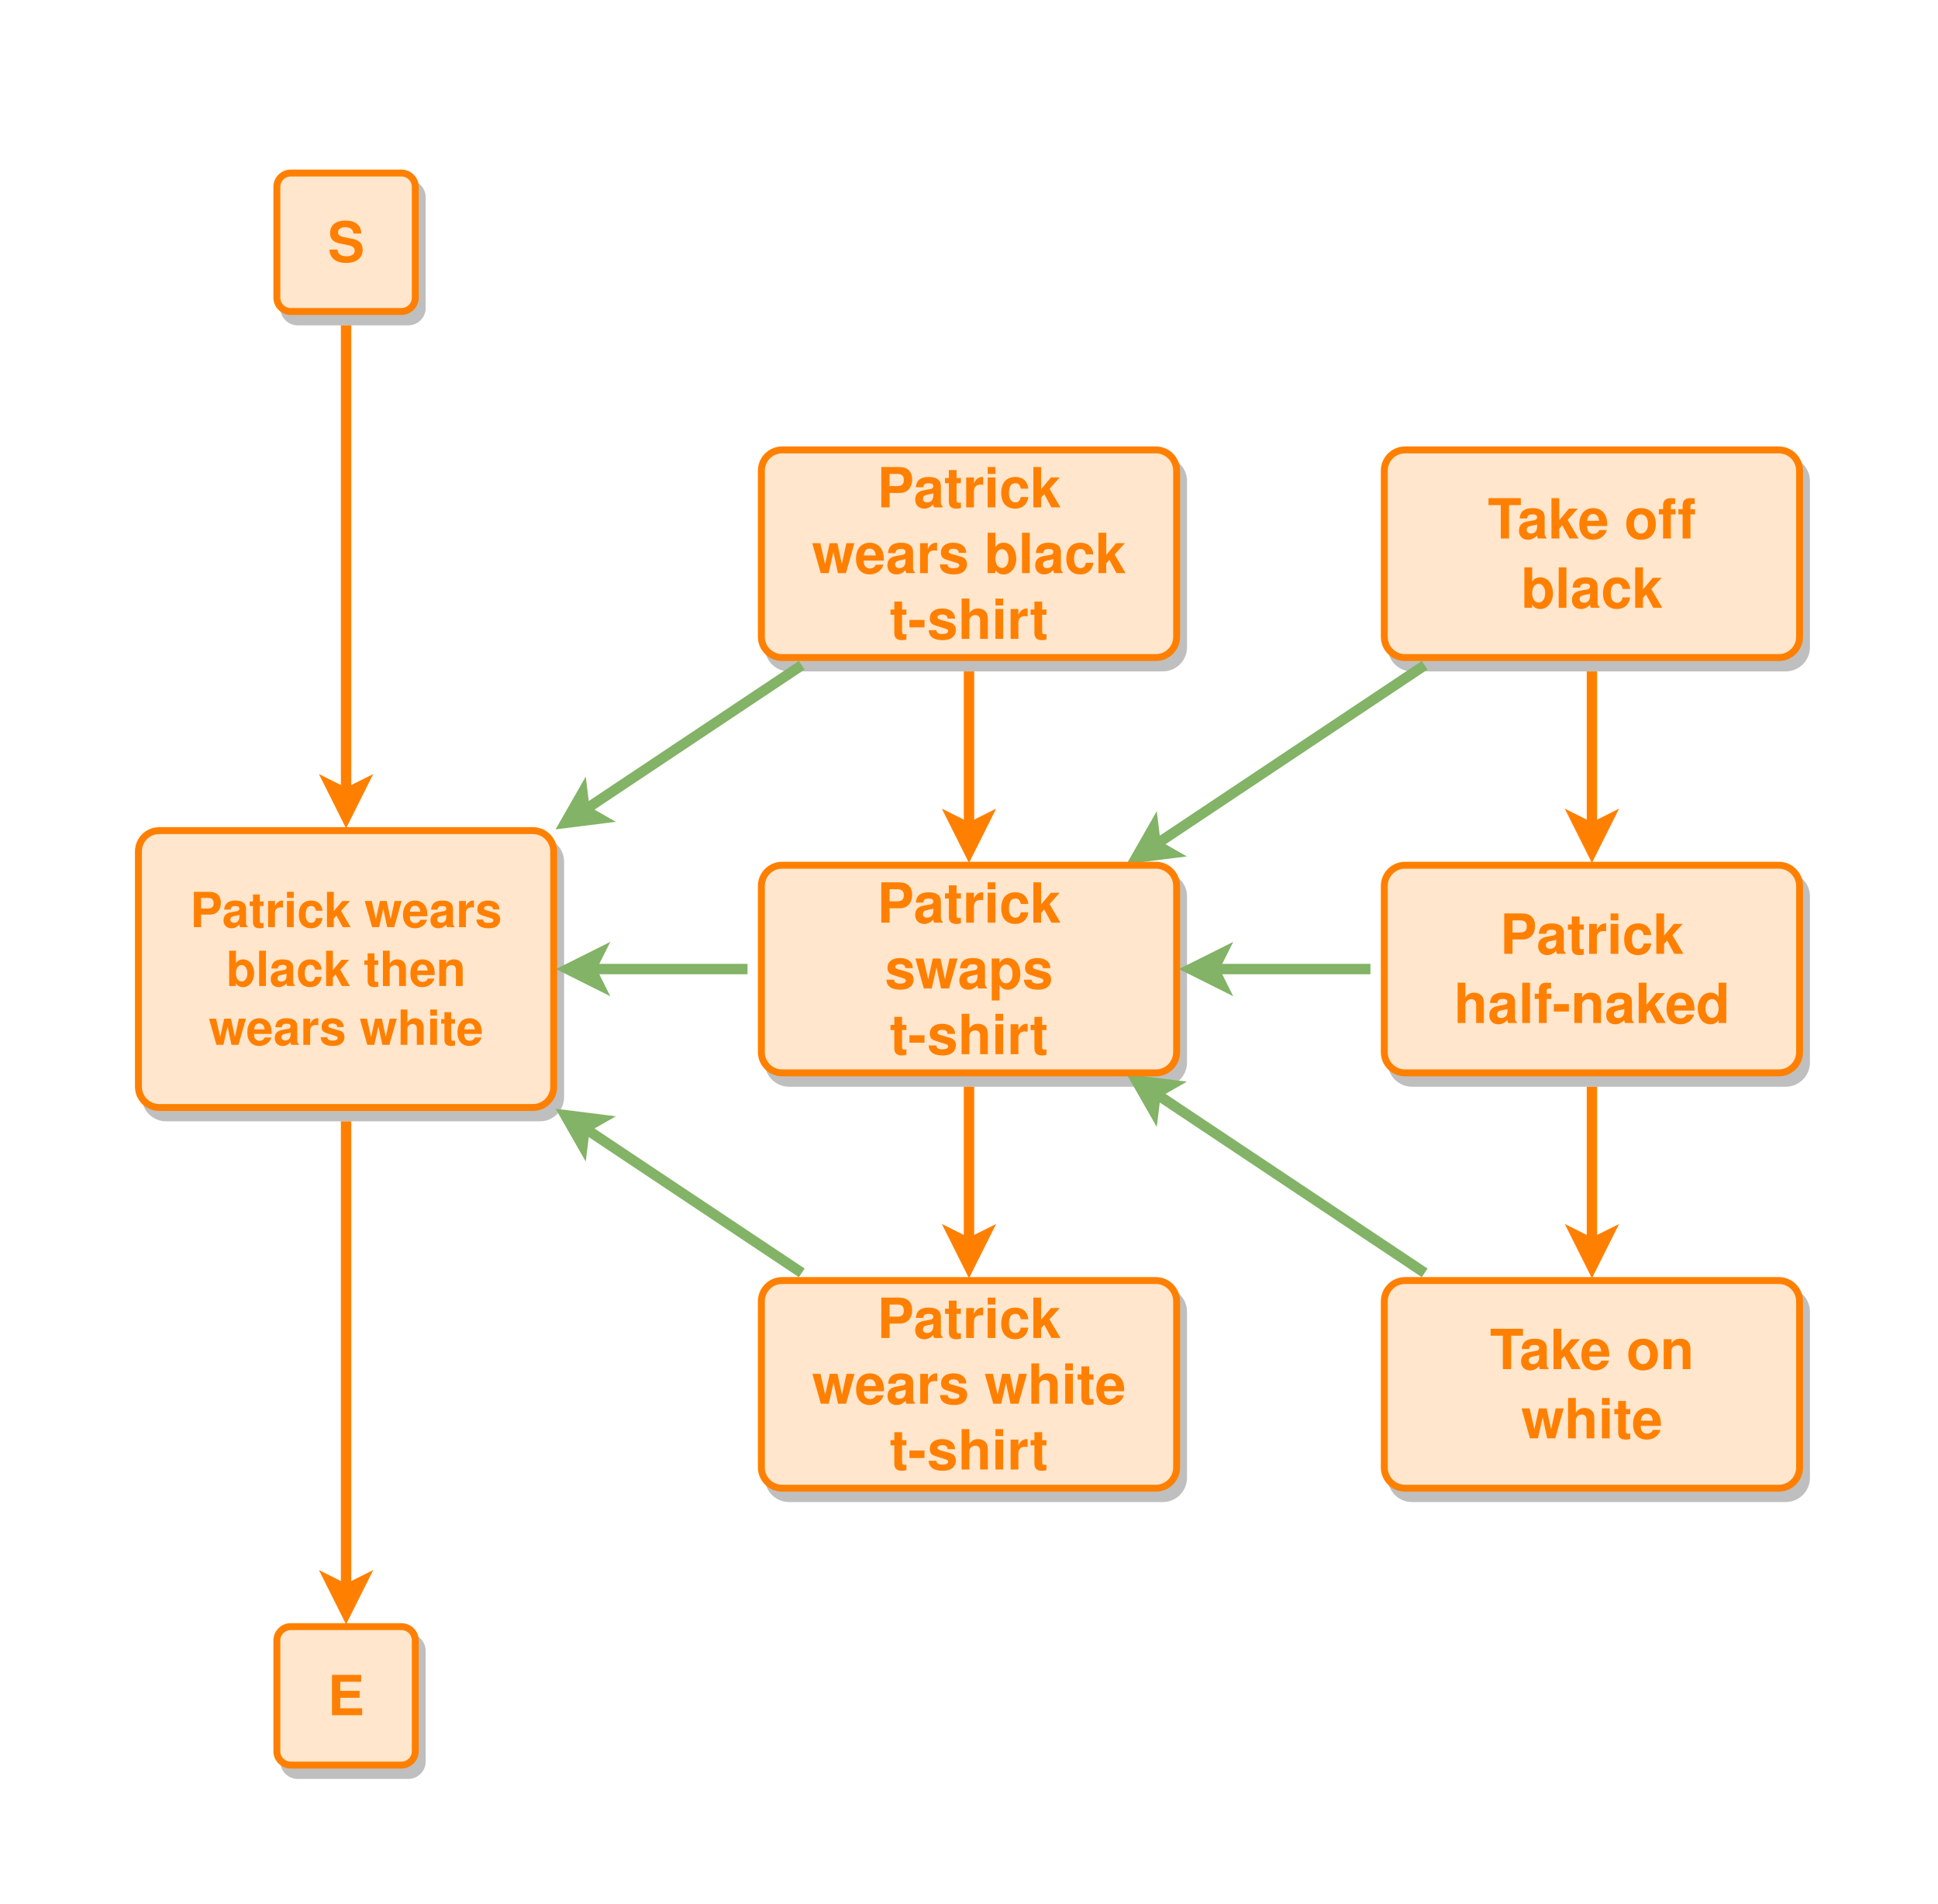
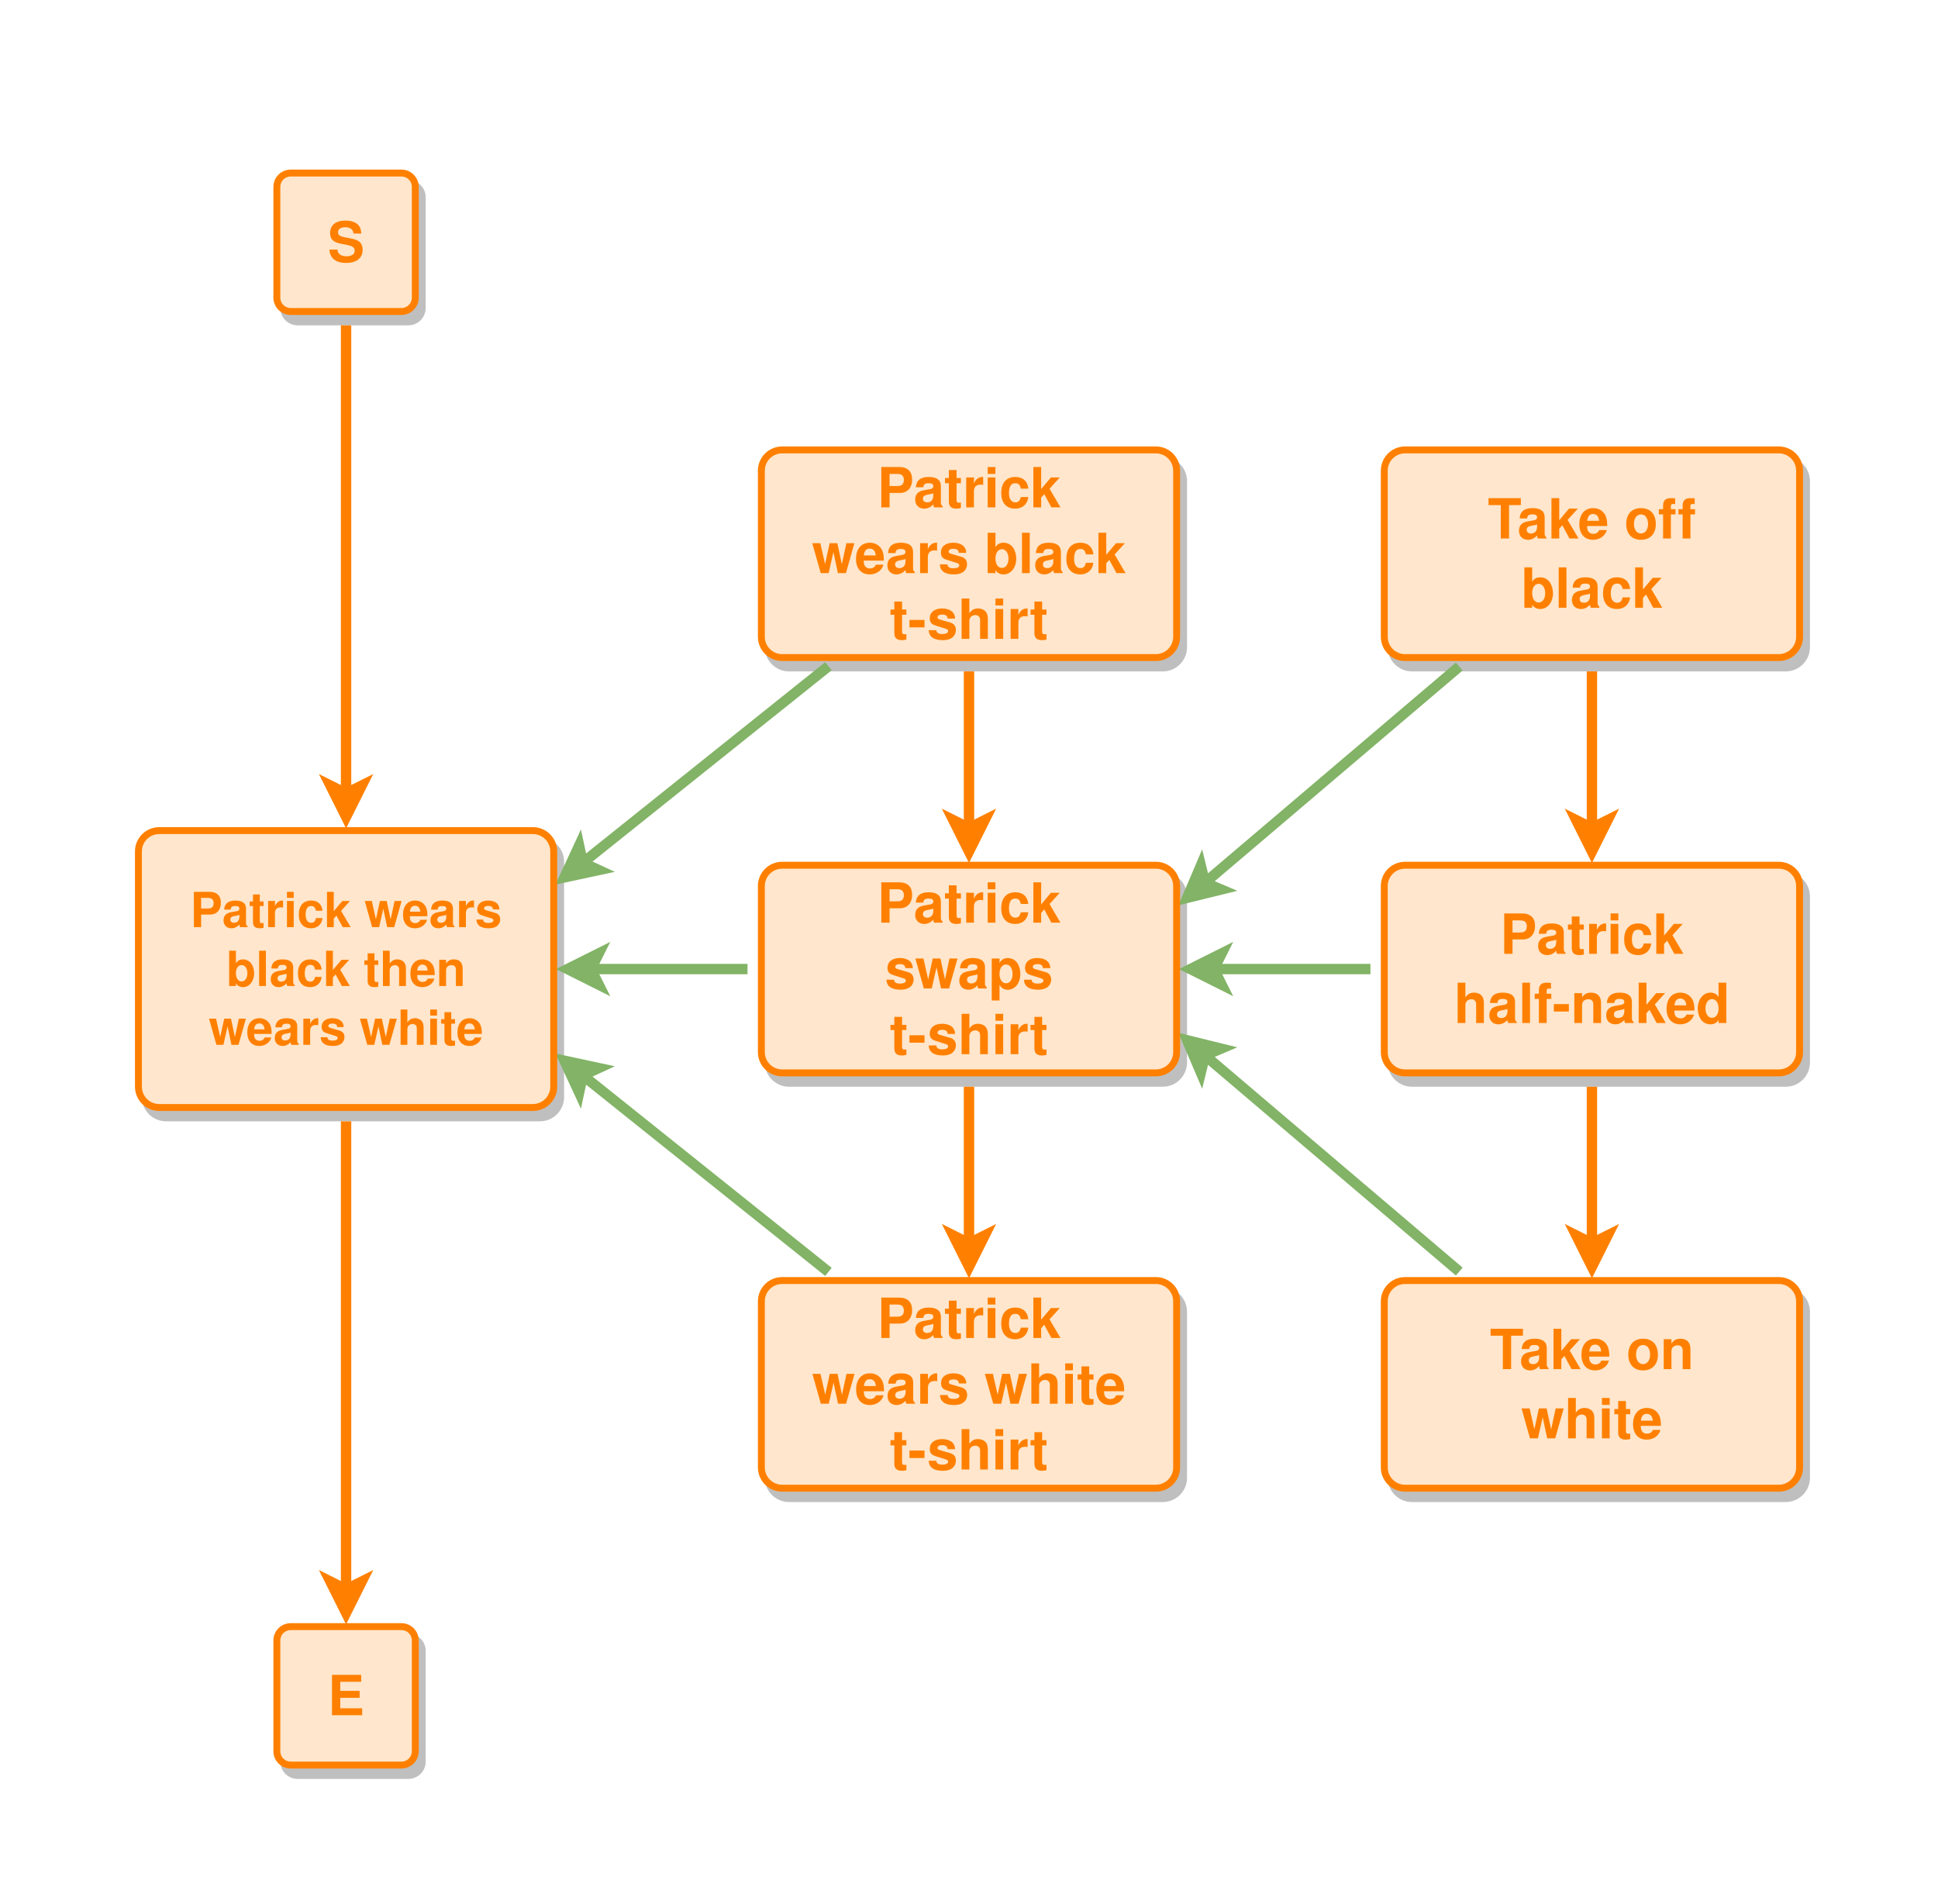
<svg xmlns="http://www.w3.org/2000/svg" width="560" height="550" viewBox="0 0 560 550">
  <defs>
  </defs>
  <g id="container-shells">
  </g>
  <g id="node-shadows">
    <rect x="40" y="240" width="120" height="80" rx="6" ry="6" fill="#000000" stroke="#000000" stroke-width="2" opacity="0.25" transform="translate(2,3)" />
    <rect x="220" y="130" width="120" height="60" rx="6" ry="6" fill="#000000" stroke="#000000" stroke-width="2" opacity="0.25" transform="translate(2,3)" />
    <rect x="220" y="250" width="120" height="60" rx="6" ry="6" fill="#000000" stroke="#000000" stroke-width="2" opacity="0.25" transform="translate(2,3)" />
    <rect x="220" y="370" width="120" height="60" rx="6" ry="6" fill="#000000" stroke="#000000" stroke-width="2" opacity="0.25" transform="translate(2,3)" />
    <rect x="400" y="130" width="120" height="60" rx="6" ry="6" fill="#000000" stroke="#000000" stroke-width="2" opacity="0.25" transform="translate(2,3)" />
    <rect x="400" y="250" width="120" height="60" rx="6" ry="6" fill="#000000" stroke="#000000" stroke-width="2" opacity="0.25" transform="translate(2,3)" />
    <rect x="400" y="370" width="120" height="60" rx="6" ry="6" fill="#000000" stroke="#000000" stroke-width="2" opacity="0.25" transform="translate(2,3)" />
    <rect x="80" y="50" width="40" height="40" rx="4" ry="4" fill="#000000" stroke="#000000" stroke-width="2" opacity="0.25" transform="translate(2,3)" />
    <rect x="80" y="470" width="40" height="40" rx="4" ry="4" fill="#000000" stroke="#000000" stroke-width="2" opacity="0.25" transform="translate(2,3)" />
  </g>
  <g id="edges">
    <line x1="100.00" y1="324.00" x2="100.00" y2="459.25" stroke="#ff8000" stroke-width="3" />
    <path d="M 100.00 466.00 L 95.50 457.00 L 100.00 459.25 L 104.50 457.00 Z" fill="#ff8000" stroke="#ff8000" stroke-width="3" stroke-miterlimit="10" />
-     <line x1="231.67" y1="192.22" x2="168.94" y2="234.04" stroke="#82b366" stroke-width="3" />
-     <path d="M 163.33 237.78 L 168.32 229.04 L 168.94 234.04 L 173.31 236.53 Z" fill="#82b366" stroke="#82b366" stroke-width="3" stroke-miterlimit="10" />
+     <line x1="239.38" y1="192.50" x2="168.39" y2="249.28" stroke="#82b366" stroke-width="3" />
+     <path d="M 163.12 253.50 L 167.34 244.37 L 168.39 249.28 L 172.96 251.39 Z" fill="#82b366" stroke="#82b366" stroke-width="3" stroke-miterlimit="10" />
    <line x1="280.00" y1="194.00" x2="280.00" y2="239.25" stroke="#ff8000" stroke-width="3" />
    <path d="M 280.00 246.00 L 275.50 237.00 L 280.00 239.25 L 284.50 237.00 Z" fill="#ff8000" stroke="#ff8000" stroke-width="3" stroke-miterlimit="10" />
    <line x1="216.00" y1="280.00" x2="170.75" y2="280.00" stroke="#82b366" stroke-width="3" />
    <path d="M 164.00 280.00 L 173.00 275.50 L 170.75 280.00 L 173.00 284.50 Z" fill="#82b366" stroke="#82b366" stroke-width="3" stroke-miterlimit="10" />
    <line x1="280.00" y1="314.00" x2="280.00" y2="359.25" stroke="#ff8000" stroke-width="3" />
    <path d="M 280.00 366.00 L 275.50 357.00 L 280.00 359.25 L 284.50 357.00 Z" fill="#ff8000" stroke="#ff8000" stroke-width="3" stroke-miterlimit="10" />
-     <line x1="231.67" y1="367.78" x2="168.94" y2="325.96" stroke="#82b366" stroke-width="3" />
-     <path d="M 163.33 322.22 L 173.31 323.47 L 168.94 325.96 L 168.32 330.96 Z" fill="#82b366" stroke="#82b366" stroke-width="3" stroke-miterlimit="10" />
-     <line x1="411.67" y1="192.22" x2="333.94" y2="244.04" stroke="#82b366" stroke-width="3" />
-     <path d="M 328.33 247.78 L 333.32 239.04 L 333.94 244.04 L 338.31 246.53 Z" fill="#82b366" stroke="#82b366" stroke-width="3" stroke-miterlimit="10" />
+     <line x1="239.38" y1="367.50" x2="168.39" y2="310.72" stroke="#82b366" stroke-width="3" />
+     <path d="M 163.12 306.50 L 172.96 308.61 L 168.39 310.72 L 167.34 315.63 Z" fill="#82b366" stroke="#82b366" stroke-width="3" stroke-miterlimit="10" />
+     <line x1="421.66" y1="192.59" x2="348.19" y2="255.04" stroke="#82b366" stroke-width="3" />
+     <path d="M 343.05 259.41 L 346.99 250.15 L 348.19 255.04 L 352.82 257.01 Z" fill="#82b366" stroke="#82b366" stroke-width="3" stroke-miterlimit="10" />
    <line x1="460.00" y1="194.00" x2="460.00" y2="239.25" stroke="#ff8000" stroke-width="3" />
    <path d="M 460.00 246.00 L 455.50 237.00 L 460.00 239.25 L 464.50 237.00 Z" fill="#ff8000" stroke="#ff8000" stroke-width="3" stroke-miterlimit="10" />
    <line x1="396.00" y1="280.00" x2="350.75" y2="280.00" stroke="#82b366" stroke-width="3" />
    <path d="M 344.00 280.00 L 353.00 275.50 L 350.75 280.00 L 353.00 284.50 Z" fill="#82b366" stroke="#82b366" stroke-width="3" stroke-miterlimit="10" />
    <line x1="460.00" y1="314.00" x2="460.00" y2="359.25" stroke="#ff8000" stroke-width="3" />
    <path d="M 460.00 366.00 L 455.50 357.00 L 460.00 359.25 L 464.50 357.00 Z" fill="#ff8000" stroke="#ff8000" stroke-width="3" stroke-miterlimit="10" />
-     <line x1="411.67" y1="367.78" x2="333.94" y2="315.96" stroke="#82b366" stroke-width="3" />
-     <path d="M 328.33 312.22 L 338.31 313.47 L 333.94 315.96 L 333.32 320.96 Z" fill="#82b366" stroke="#82b366" stroke-width="3" stroke-miterlimit="10" />
+     <line x1="421.66" y1="367.41" x2="348.19" y2="304.96" stroke="#82b366" stroke-width="3" />
+     <path d="M 343.05 300.59 L 352.82 302.99 L 348.19 304.96 L 346.99 309.85 Z" fill="#82b366" stroke="#82b366" stroke-width="3" stroke-miterlimit="10" />
    <line x1="100.00" y1="94.00" x2="100.00" y2="229.25" stroke="#ff8000" stroke-width="3" />
    <path d="M 100.00 236.00 L 95.50 227.00 L 100.00 229.25 L 104.50 227.00 Z" fill="#ff8000" stroke="#ff8000" stroke-width="3" stroke-miterlimit="10" />
  </g>
  <g id="nodes">
    <rect x="40" y="240" width="120" height="80" rx="6" ry="6" fill="#ffe6cc" stroke="#ff8000" stroke-width="2" />
    <text x="100" y="263" text-anchor="middle" dominant-baseline="middle" font-family="Helvetica,Inter,Segoe UI,Arial" font-size="14" font-weight="bold" fill="#ff8000">Patrick wears</text>
    <text x="100" y="280" text-anchor="middle" dominant-baseline="middle" font-family="Helvetica,Inter,Segoe UI,Arial" font-size="14" font-weight="bold" fill="#ff8000">black then</text>
    <text x="100" y="297" text-anchor="middle" dominant-baseline="middle" font-family="Helvetica,Inter,Segoe UI,Arial" font-size="14" font-weight="bold" fill="#ff8000">wears white</text>
    <rect x="220" y="130" width="120" height="60" rx="6" ry="6" fill="#ffe6cc" stroke="#ff8000" stroke-width="2" />
    <text x="280" y="141" text-anchor="middle" dominant-baseline="middle" font-family="Helvetica,Inter,Segoe UI,Arial" font-size="16" font-weight="bold" fill="#ff8000">Patrick</text>
    <text x="280" y="160" text-anchor="middle" dominant-baseline="middle" font-family="Helvetica,Inter,Segoe UI,Arial" font-size="16" font-weight="bold" fill="#ff8000">wears black</text>
    <text x="280" y="179" text-anchor="middle" dominant-baseline="middle" font-family="Helvetica,Inter,Segoe UI,Arial" font-size="16" font-weight="bold" fill="#ff8000">t-shirt</text>
    <rect x="220" y="250" width="120" height="60" rx="6" ry="6" fill="#ffe6cc" stroke="#ff8000" stroke-width="2" />
    <text x="280" y="261" text-anchor="middle" dominant-baseline="middle" font-family="Helvetica,Inter,Segoe UI,Arial" font-size="16" font-weight="bold" fill="#ff8000">Patrick</text>
    <text x="280" y="280" text-anchor="middle" dominant-baseline="middle" font-family="Helvetica,Inter,Segoe UI,Arial" font-size="16" font-weight="bold" fill="#ff8000">swaps</text>
    <text x="280" y="299" text-anchor="middle" dominant-baseline="middle" font-family="Helvetica,Inter,Segoe UI,Arial" font-size="16" font-weight="bold" fill="#ff8000">t-shirt</text>
    <rect x="220" y="370" width="120" height="60" rx="6" ry="6" fill="#ffe6cc" stroke="#ff8000" stroke-width="2" />
    <text x="280" y="381" text-anchor="middle" dominant-baseline="middle" font-family="Helvetica,Inter,Segoe UI,Arial" font-size="16" font-weight="bold" fill="#ff8000">Patrick</text>
    <text x="280" y="400" text-anchor="middle" dominant-baseline="middle" font-family="Helvetica,Inter,Segoe UI,Arial" font-size="16" font-weight="bold" fill="#ff8000">wears white</text>
    <text x="280" y="419" text-anchor="middle" dominant-baseline="middle" font-family="Helvetica,Inter,Segoe UI,Arial" font-size="16" font-weight="bold" fill="#ff8000">t-shirt</text>
    <rect x="400" y="130" width="120" height="60" rx="6" ry="6" fill="#ffe6cc" stroke="#ff8000" stroke-width="2" />
    <text x="460" y="150" text-anchor="middle" dominant-baseline="middle" font-family="Helvetica,Inter,Segoe UI,Arial" font-size="16" font-weight="bold" fill="#ff8000">Take off</text>
    <text x="460" y="170" text-anchor="middle" dominant-baseline="middle" font-family="Helvetica,Inter,Segoe UI,Arial" font-size="16" font-weight="bold" fill="#ff8000">black</text>
    <rect x="400" y="250" width="120" height="60" rx="6" ry="6" fill="#ffe6cc" stroke="#ff8000" stroke-width="2" />
    <text x="460" y="270" text-anchor="middle" dominant-baseline="middle" font-family="Helvetica,Inter,Segoe UI,Arial" font-size="16" font-weight="bold" fill="#ff8000">Patrick</text>
    <text x="460" y="290" text-anchor="middle" dominant-baseline="middle" font-family="Helvetica,Inter,Segoe UI,Arial" font-size="16" font-weight="bold" fill="#ff8000">half-naked</text>
    <rect x="400" y="370" width="120" height="60" rx="6" ry="6" fill="#ffe6cc" stroke="#ff8000" stroke-width="2" />
    <text x="460" y="390" text-anchor="middle" dominant-baseline="middle" font-family="Helvetica,Inter,Segoe UI,Arial" font-size="16" font-weight="bold" fill="#ff8000">Take on</text>
    <text x="460" y="410" text-anchor="middle" dominant-baseline="middle" font-family="Helvetica,Inter,Segoe UI,Arial" font-size="16" font-weight="bold" fill="#ff8000">white</text>
    <rect x="80" y="50" width="40" height="40" rx="4" ry="4" fill="#ffe6cc" stroke="#ff8000" stroke-width="2" />
    <text x="100" y="70" text-anchor="middle" dominant-baseline="middle" font-family="Helvetica,Inter,Segoe UI,Arial" font-size="16" font-weight="bold" fill="#ff8000">S</text>
    <rect x="80" y="470" width="40" height="40" rx="4" ry="4" fill="#ffe6cc" stroke="#ff8000" stroke-width="2" />
    <text x="100" y="490" text-anchor="middle" dominant-baseline="middle" font-family="Helvetica,Inter,Segoe UI,Arial" font-size="16" font-weight="bold" fill="#ff8000">E</text>
  </g>
</svg>
